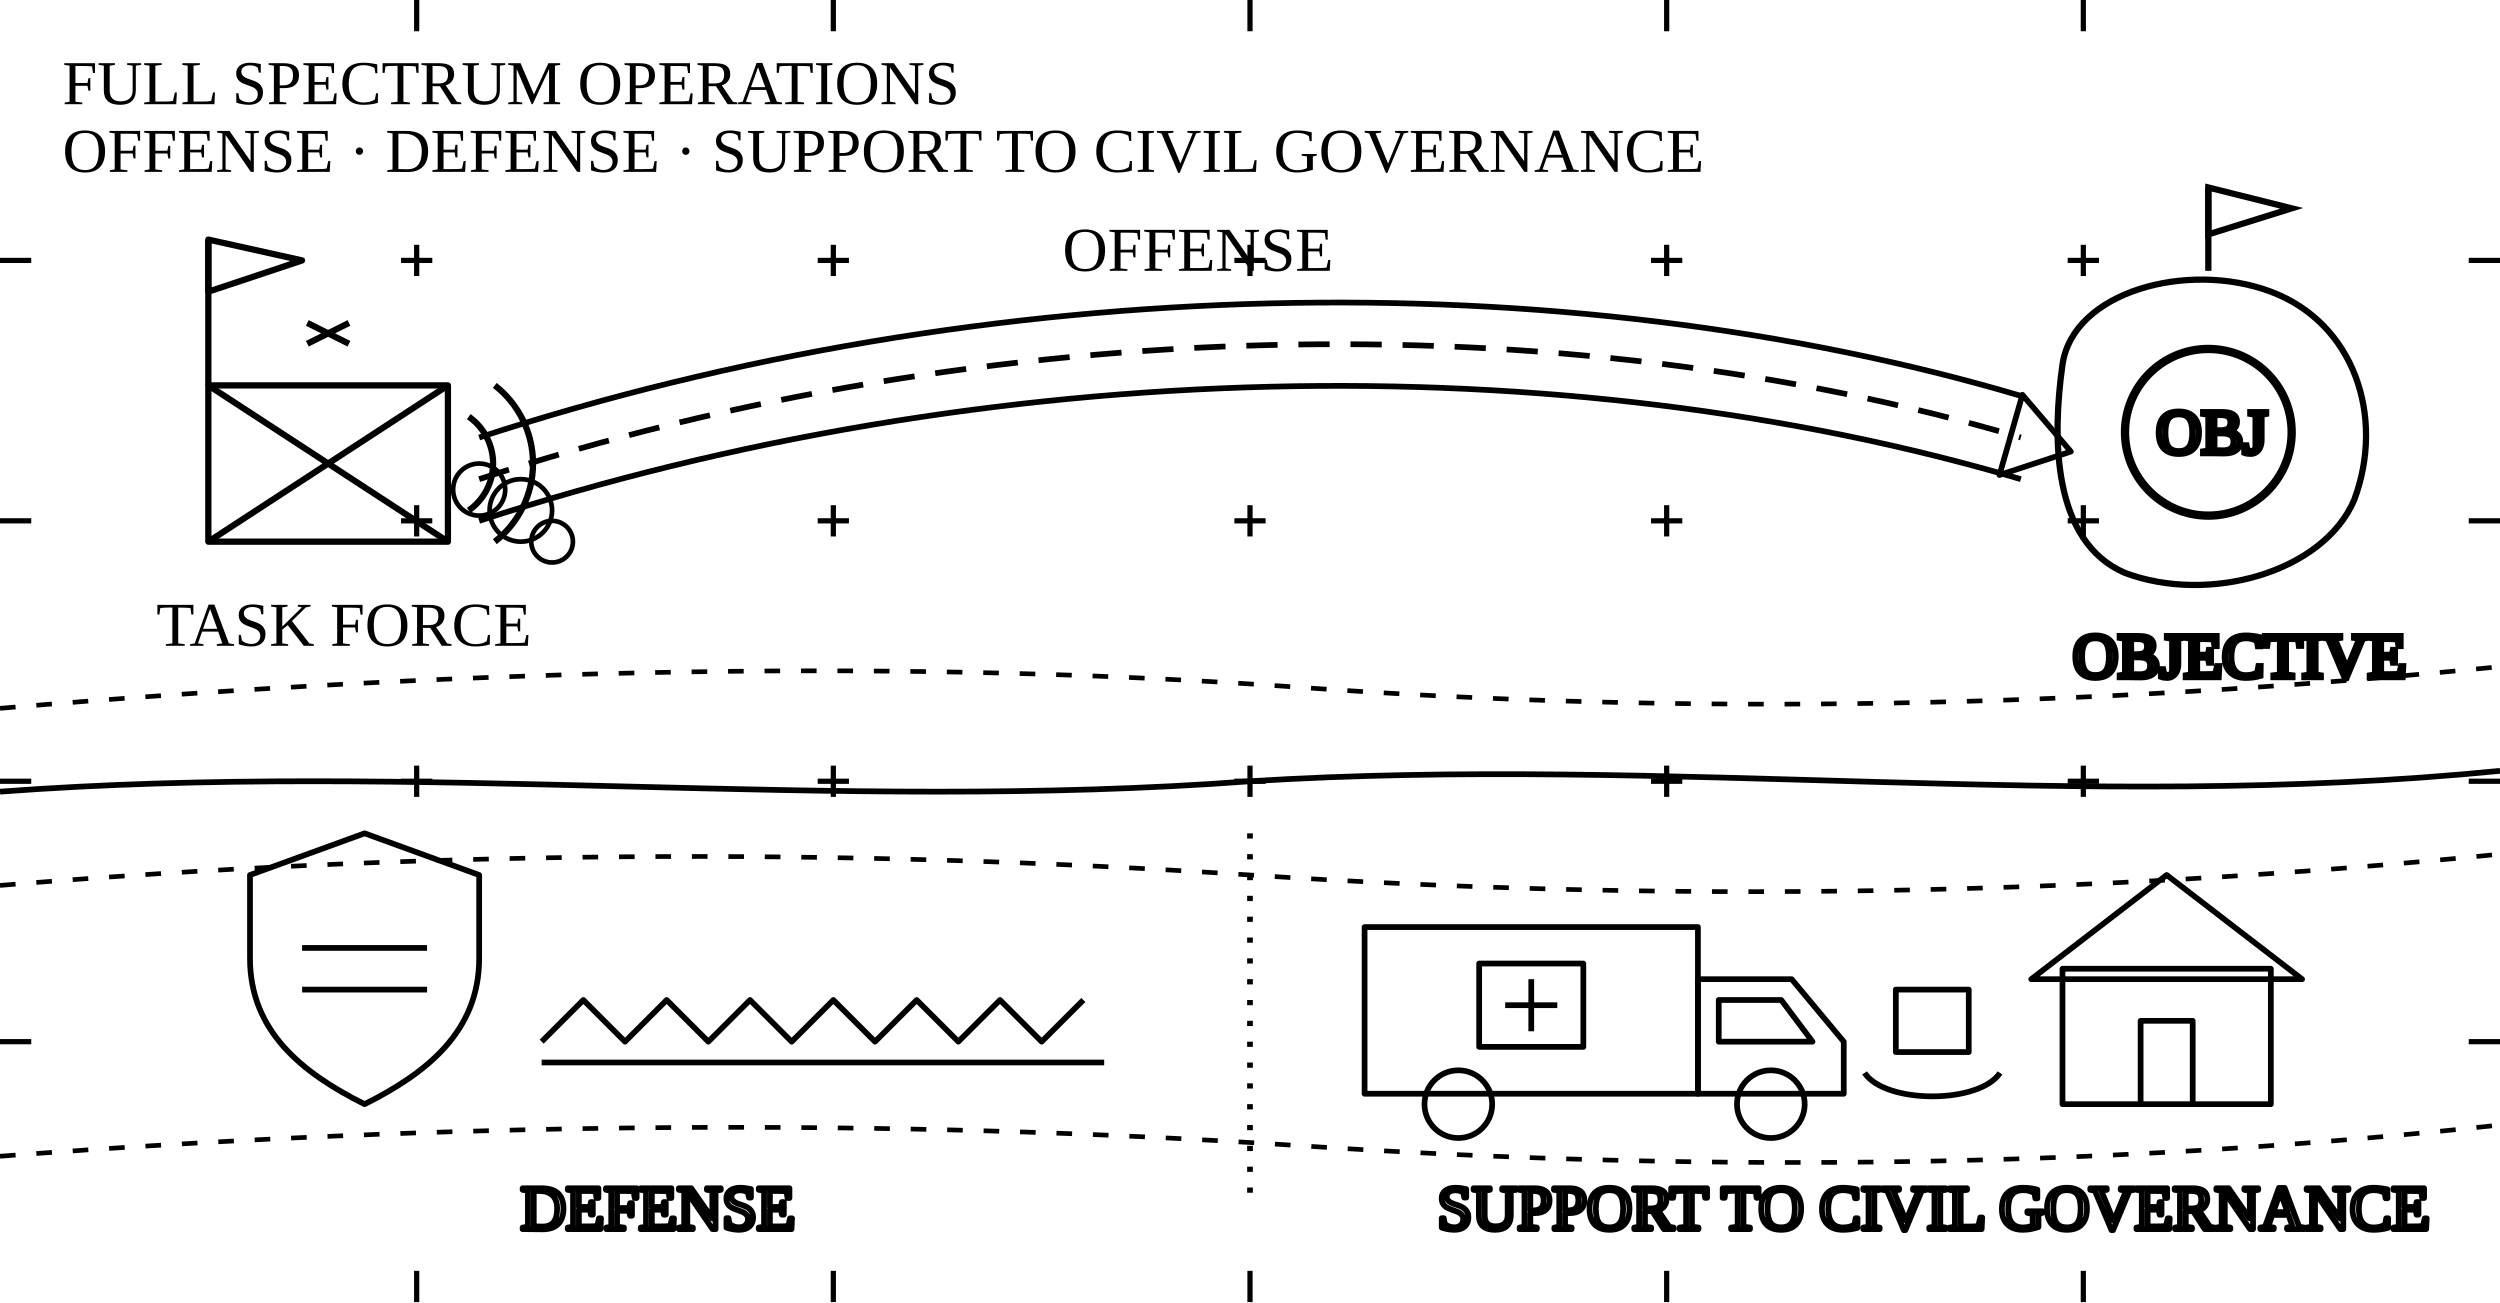
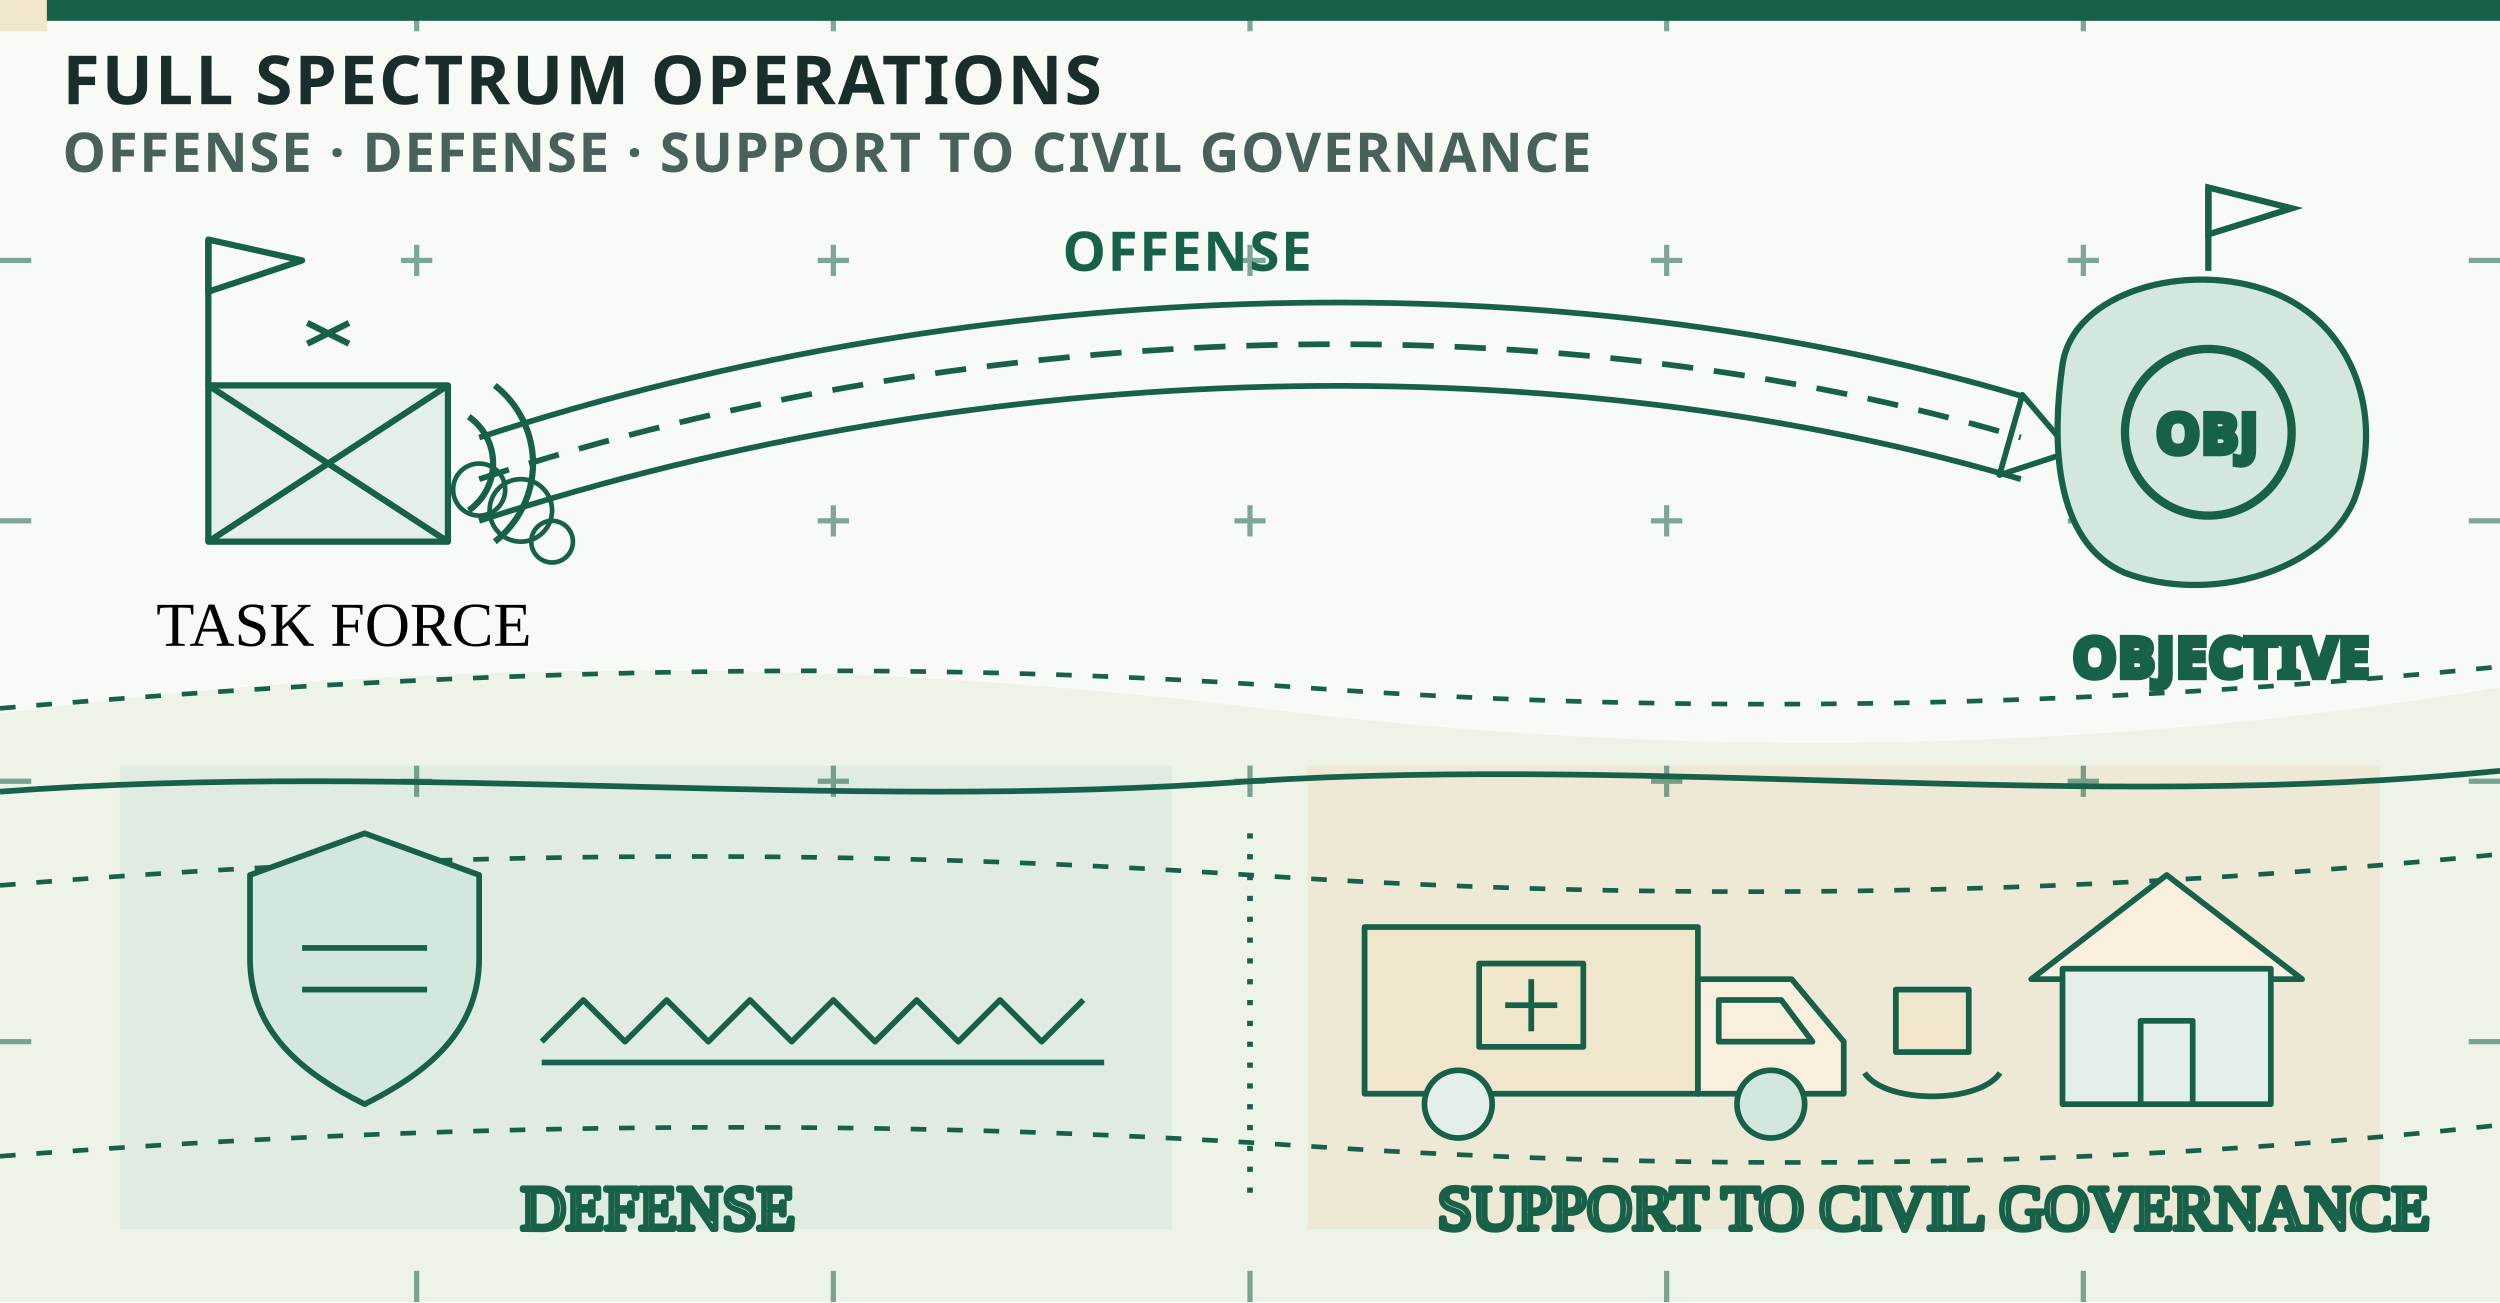
<svg viewBox="0 0 480 250" aria-hidden="true" focusable="false">
-   <g class="plate-grid" fill="none" stroke="currentColor">
+   <rect x="0" y="0" width="480" height="250" rx="0" fill="#f8faf5" stroke="none" />
+   <path d="M0 137Q120 121 242 136T480 132V250H0z" fill="#edf3e7" />
+   <path d="M23 147h202v89H23z" fill="#e0ece1" />
+   <path d="M251 147h206v89H251z" fill="#eee8d7" />
+   <rect x="0" y="0" width="480" height="4" rx="0" fill="#176149" stroke="none" />
+   <g class="plate-grid" opacity=".55" fill="none" stroke="#176149">
    <path class="grid-cross" d="M77 50h6M80 47v6M157 50h6M160 47v6M237 50h6M240 47v6M317 50h6M320 47v6M397 50h6M400 47v6M77 100h6M80 97v6M157 100h6M160 97v6M237 100h6M240 97v6M317 100h6M320 97v6M397 100h6M400 97v6M77 150h6M80 147v6M157 150h6M160 147v6M237 150h6M240 147v6M317 150h6M320 147v6M397 150h6M400 147v6" />
    <path class="thin" d="M80 0v6M160 0v6M240 0v6M320 0v6M400 0v6M80 244v6M160 244v6M240 244v6M320 244v6M400 244v6M0 50h6M0 100h6M0 150h6M0 200h6M474 50h6M474 100h6M474 150h6M474 200h6" />
  </g>
-   <text class="t-title" x="12" y="20">FULL SPECTRUM OPERATIONS</text>
-   <text class="t-mute" x="12" y="33">OFFENSE · DEFENSE · SUPPORT TO CIVIL GOVERNANCE</text>
-   <g fill="none" stroke="currentColor" stroke-width="1.1" stroke-linejoin="round">
+   <text class="t-title" x="12" y="20" style="font-family:system-ui,sans-serif;font-size:13px;letter-spacing:.03em;font-weight:740;fill:#192e2b">FULL SPECTRUM OPERATIONS</text>
+   <text class="t-mute" x="12" y="33" style="font-family:system-ui,sans-serif;font-size:10.5px;letter-spacing:.03em;font-weight:670;fill:#48615a">OFFENSE · DEFENSE · SUPPORT TO CIVIL GOVERNANCE</text>
+   <g fill="none" stroke="#176149" stroke-width="1.1" stroke-linejoin="round">
    <path class="hill ink" d="M0 152C80 146 160 156 240 150C320 145 400 156 480 148" />
    <g class="terrain-contour" stroke-width="0.9" stroke-dasharray="3 4">
      <path d="M0 170Q120 160 240 168T480 164" />
      <path class="faint" d="M0 222Q130 212 250 220T480 216" />
      <path class="faint" d="M0 136Q140 124 250 132T480 128" />
    </g>
    <path class="thin faint" d="M240 160V232" stroke-dasharray="1 3" />
    <path class="offense-arrow thin faint" d="M92 84C190 52 300 50 388 76M92 100C190 68 300 66 388 92" />
    <path class="axis-line acc" d="M92 92C190 60 300 58 388 84" stroke-dasharray="6 4" />
    <path class="acc-f" d="M397.6 86.7L388.3 75.8L383.9 91.2Z" />
  </g>
-   <text class="t-acc" x="204" y="52">OFFENSE</text>
+   <text class="t-acc" x="204" y="52" style="font-family:system-ui,sans-serif;font-size:10.5px;letter-spacing:.03em;font-weight:670;fill:#176149">OFFENSE</text>
  <text x="30" y="124">TASK FORCE</text>
-   <g id="dust" fill="none" stroke="currentColor" stroke-width="0.9">
+   <g id="dust" fill="none" stroke="#176149" stroke-width="0.9">
    <circle class="dust-puff" cx="100" cy="98" r="6" />
    <circle class="dust-puff" cx="92" cy="94" r="5" />
    <circle class="dust-puff" cx="106" cy="104" r="4" />
  </g>
-   <g id="tank" fill="none" stroke="currentColor" stroke-width="1.2" stroke-linejoin="round">
+   <g id="tank" fill="none" stroke="#176149" stroke-width="1.2" stroke-linejoin="round">
    <g class="ink">
-       <path class="pf" d="M40 74H86V104H40Z" />
+       <path class="pf" style="fill:#e4efeb" d="M40 74H86V104H40Z" />
      <path d="M40 74L86 104M40 104L86 74" />
      <path class="thin" d="M59 66L67 62M59 62L67 66" />
    </g>
    <g id="tank-gun" class="ink">
      <path d="M40 74V46" />
      <path class="acc-f" d="M40 46L58 50L40 56Z" />
    </g>
    <g id="muzzle-blast" class="acc">
      <path d="M90 80a11 11 0 0 1 0 18" />
      <path d="M95 74a19 19 0 0 1 0 30" />
    </g>
  </g>
-   <g class="defense-line" fill="none" stroke="currentColor" stroke-width="1.1" stroke-linejoin="round">
+   <g class="defense-line" fill="none" stroke="#176149" stroke-width="1.1" stroke-linejoin="round">
    <g class="ink">
-       <path class="pf" d="M70 160L92 168V184C92 198 82 206 70 212C58 206 48 198 48 184V168Z" />
+       <path class="pf" style="fill:#d4e7dd" d="M70 160L92 168V184C92 198 82 206 70 212C58 206 48 198 48 184V168Z" />
      <path d="M58 182H82M58 190H82" />
      <path d="M104 204H212" />
      <path class="thin" d="M104 200L112 192L120 200L128 192L136 200L144 192L152 200L160 192L168 200L176 192L184 200L192 192L200 200L208 192" />
    </g>
    <text x="100" y="236">DEFENSE</text>
  </g>
-   <g class="relief-truck" fill="none" stroke="currentColor" stroke-width="1.1" stroke-linejoin="round">
+   <g class="relief-truck" fill="none" stroke="#176149" stroke-width="1.1" stroke-linejoin="round">
    <g class="ink">
-       <path class="pf" d="M262 178H326V210H262Z" />
+       <path class="pf" style="fill:#f0e6cc" d="M262 178H326V210H262Z" />
      <path class="thin" d="M284 185H304V201H284ZM294 188V198M289 193H299" />
-       <path class="pf" d="M326 188H344L354 200V210H326Z" />
+       <path class="pf" style="fill:#f8efdf" d="M326 188H344L354 200V210H326Z" />
      <path class="thin" d="M330 192H342L348 200H330Z" />
-       <circle class="pf" cx="280" cy="212" r="6.5" />
-       <circle class="pf" cx="340" cy="212" r="6.5" />
-       <path class="pf" d="M364 190H378V202H364Z" />
+       <circle class="pf" style="fill:#e4efeb" cx="280" cy="212" r="6.5" />
+       <circle class="pf" style="fill:#d4e7dd" cx="340" cy="212" r="6.5" />
+       <path class="pf" style="fill:#f0e6cc" d="M364 190H378V202H364Z" />
      <path class="relief-hands" d="M358 206C362 212 380 212 384 206" />
-       <path class="pf" d="M390 188L416 168L442 188Z" />
-       <path class="pf" d="M396 186H436V212H396Z" />
+       <path class="pf" style="fill:#f8efdf" d="M390 188L416 168L442 188Z" />
+       <path class="pf" style="fill:#e4efeb" d="M396 186H436V212H396Z" />
      <path class="thin" d="M411 212V196H421V212" />
    </g>
    <text x="276" y="236">SUPPORT TO CIVIL GOVERNANCE</text>
  </g>
-   <g id="objective" fill="none" stroke="currentColor" stroke-width="1.2">
-     <path class="pf" d="M396 70C398 56 420 50 436 56C452 62 458 80 452 96C446 110 424 116 408 110C394 104 394 84 396 70Z" />
+   <g id="objective" fill="none" stroke="#176149" stroke-width="1.2">
+     <path class="pf" style="fill:#d4e7dd" d="M396 70C398 56 420 50 436 56C452 62 458 80 452 96C446 110 424 116 408 110C394 104 394 84 396 70Z" />
    <path d="M424 52V36" />
    <path class="acc-f" d="M424 36L440 40L424 45Z" />
    <circle class="impact-pulse" cx="424" cy="83" r="16" stroke-width="1.6" />
-     <text class="t-acc" x="414" y="87">OBJ</text>
-     <text class="t-acc" x="398" y="130">OBJECTIVE</text>
+     <text class="t-acc" x="414" y="87" style="font-family:system-ui,sans-serif;font-size:10.5px;letter-spacing:.03em;font-weight:670;fill:#176149">OBJ</text>
+     <text class="t-acc" x="398" y="130" style="font-family:system-ui,sans-serif;font-size:10.5px;letter-spacing:.03em;font-weight:670;fill:#176149">OBJECTIVE</text>
  </g>
  <g id="shell" fill="none" stroke-width="1.2">
-     <path class="ink pf" d="M-9 -6H9V6H-9Z" />
+     <path class="ink pf" style="fill:#f0e6cc" d="M-9 -6H9V6H-9Z" />
    <path class="acc" d="M-9 -6L9 6M-9 6L9 -6" />
  </g>
</svg>
